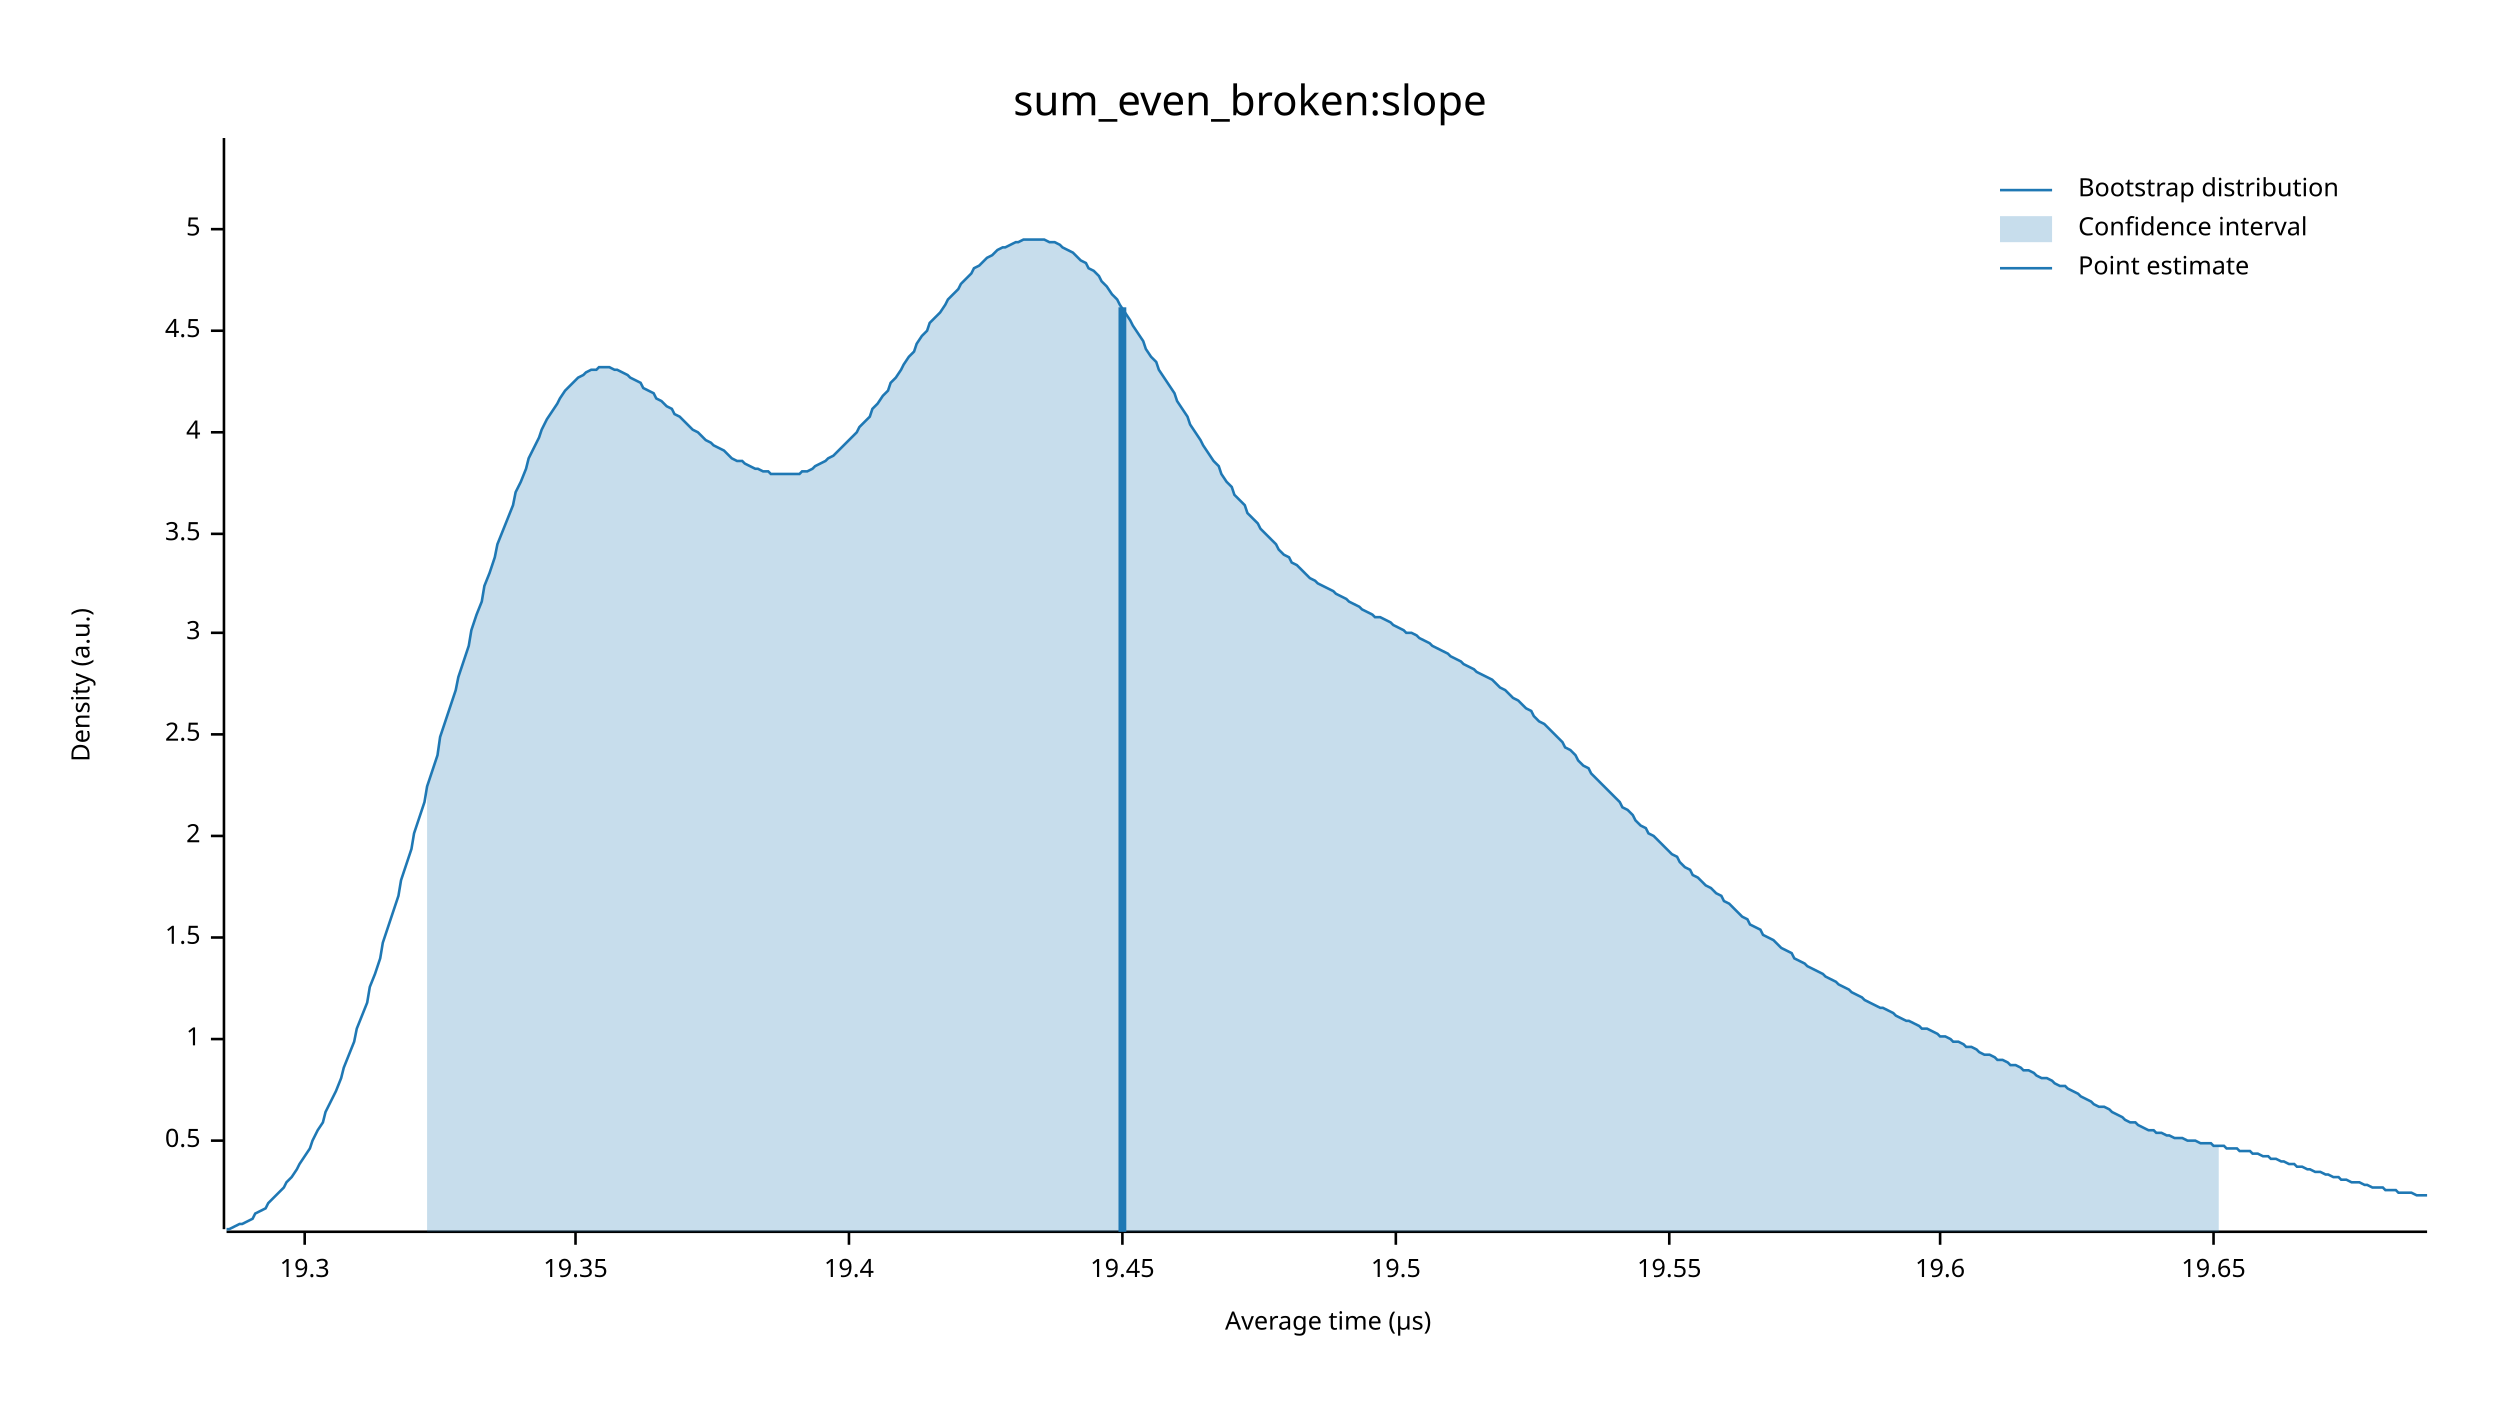
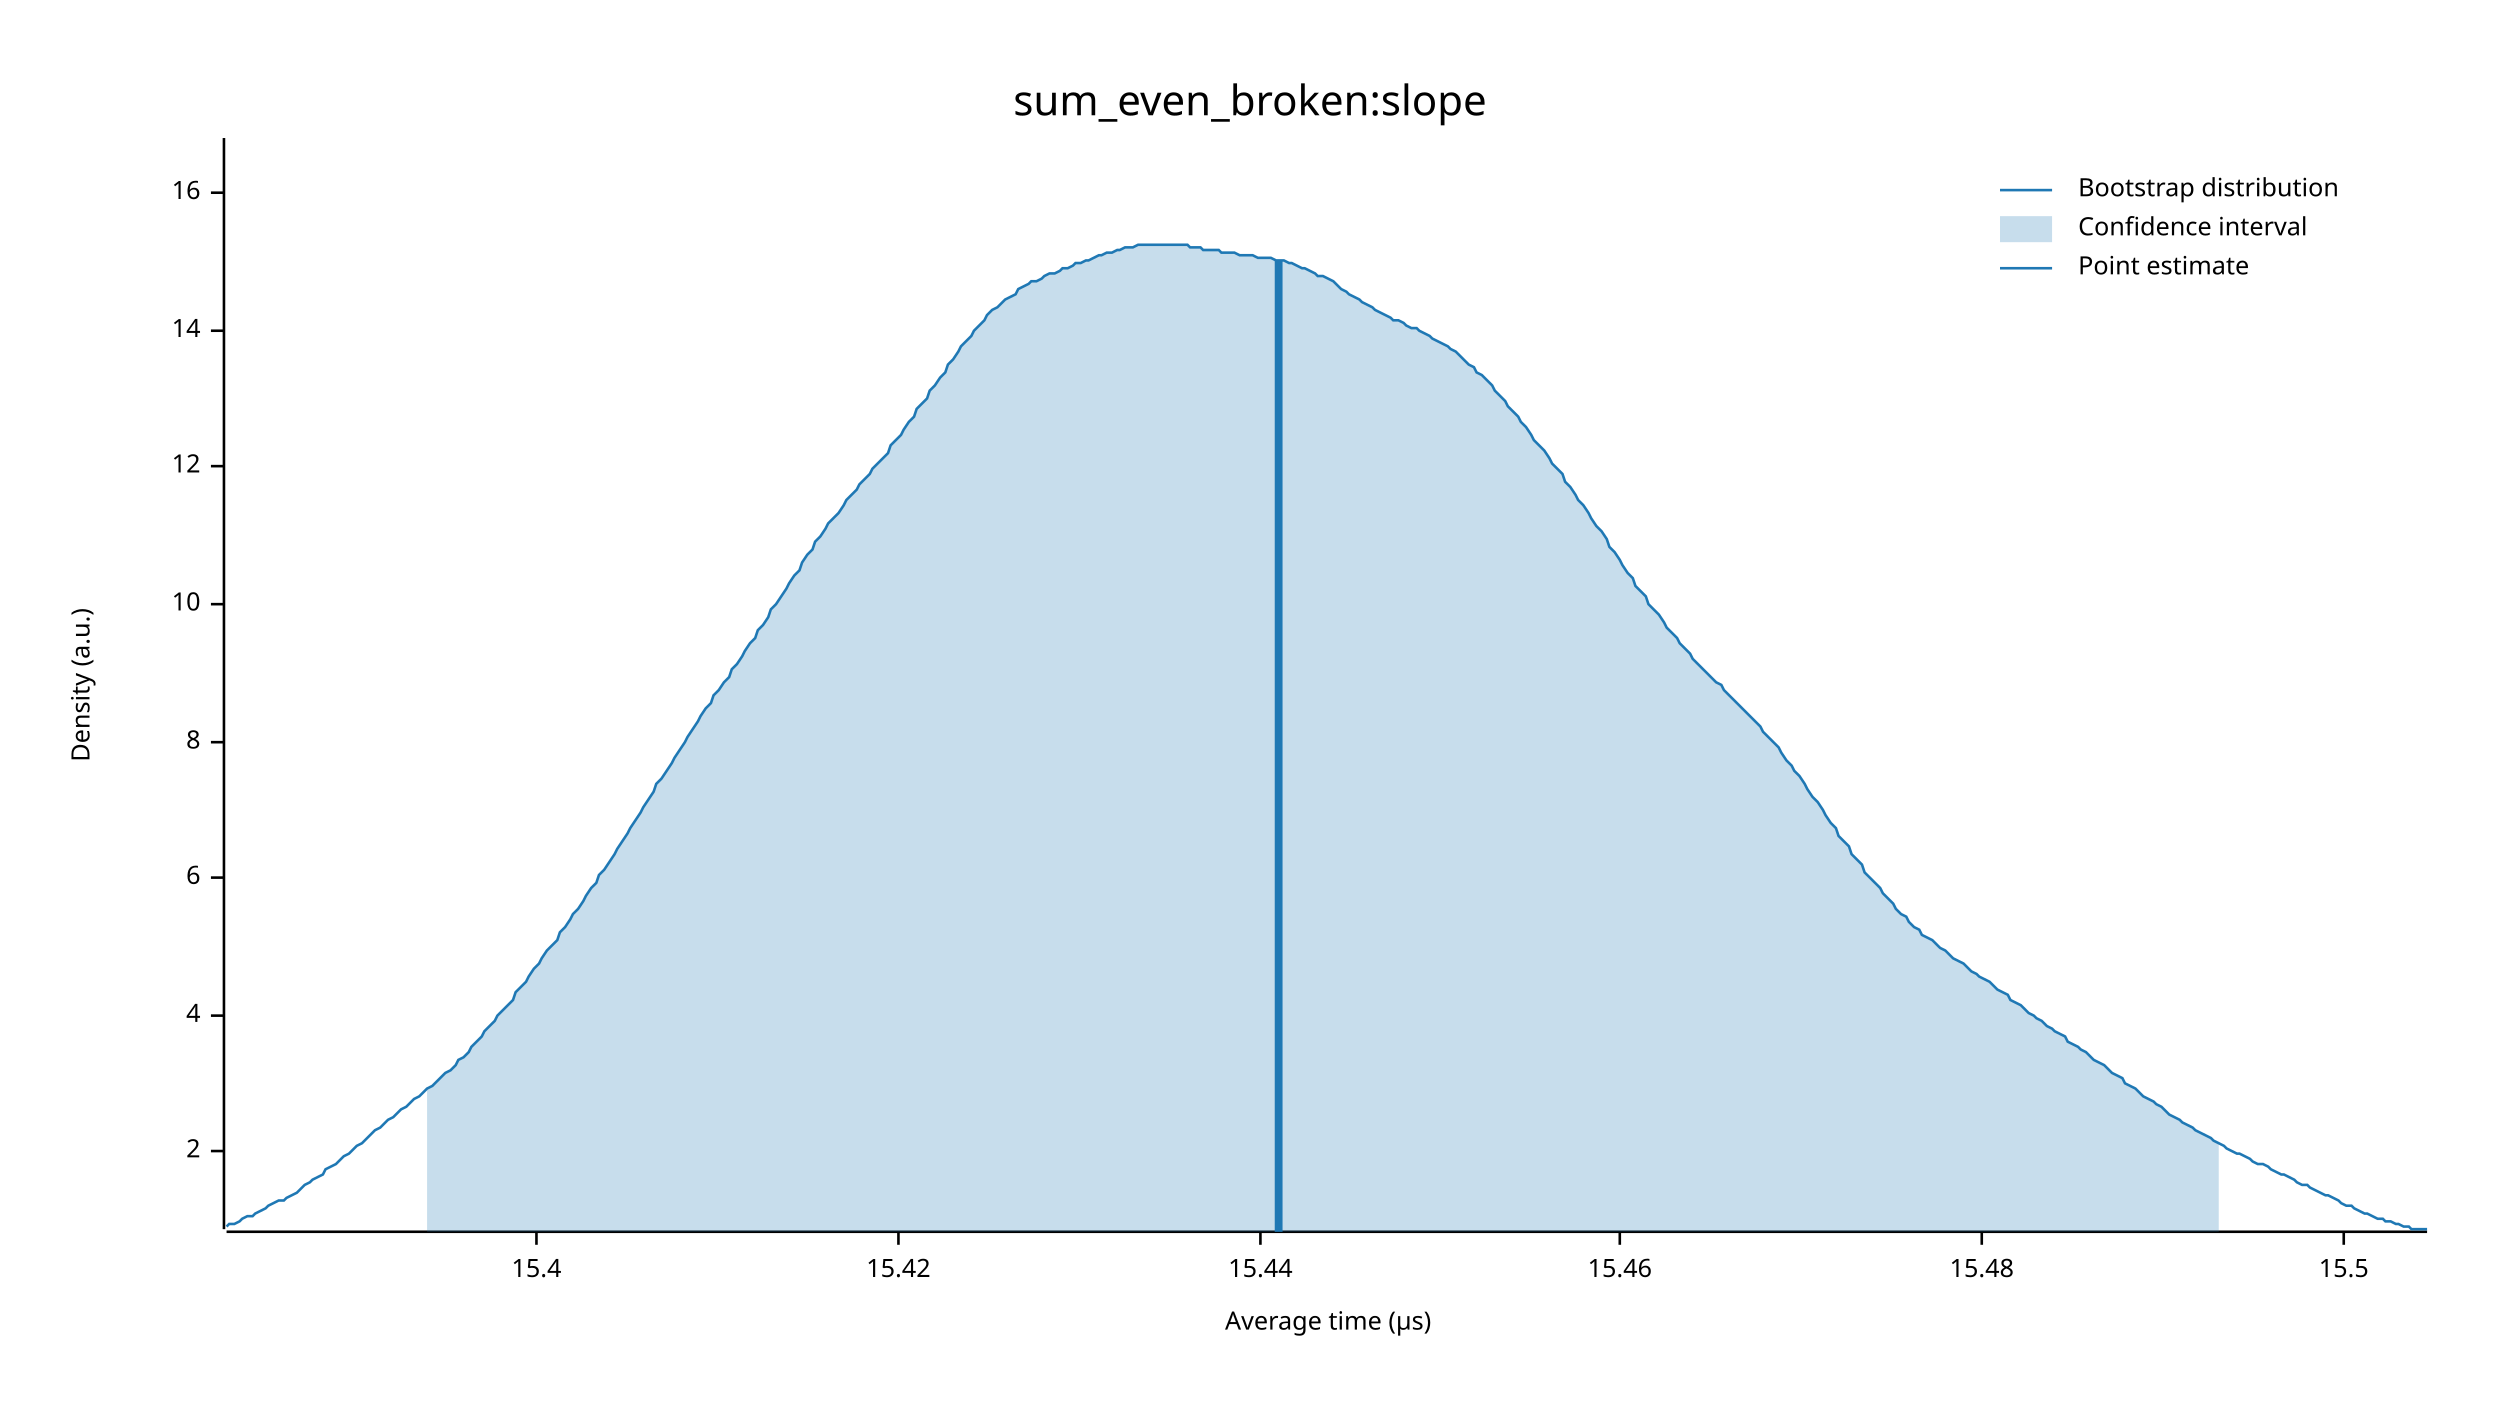
<svg xmlns="http://www.w3.org/2000/svg" width="960" height="540" viewBox="0 0 960 540">
  <text x="480" y="32" dy="0.76em" text-anchor="middle" font-family="sans-serif" font-size="16.129" opacity="1" fill="#000000">
sum_even_broken:slope
</text>
  <text x="27" y="263" dy="0.76em" text-anchor="middle" font-family="sans-serif" font-size="9.677" opacity="1" fill="#000000" transform="rotate(270, 27, 263)">
Density (a.u.)
</text>
  <text x="510" y="513" dy="-0.5ex" text-anchor="middle" font-family="sans-serif" font-size="9.677" opacity="1" fill="#000000">
Average time (µs)
</text>
  <polyline fill="none" opacity="1" stroke="#000000" stroke-width="1" points="86,53 86,472 " />
-   <text x="77" y="438" dy="0.5ex" text-anchor="end" font-family="sans-serif" font-size="9.677" opacity="1" fill="#000000">
- 0.5
- </text>
-   <polyline fill="none" opacity="1" stroke="#000000" stroke-width="1" points="81,438 86,438 " />
-   <text x="77" y="399" dy="0.5ex" text-anchor="end" font-family="sans-serif" font-size="9.677" opacity="1" fill="#000000">
- 1
- </text>
-   <polyline fill="none" opacity="1" stroke="#000000" stroke-width="1" points="81,399 86,399 " />
-   <text x="77" y="360" dy="0.5ex" text-anchor="end" font-family="sans-serif" font-size="9.677" opacity="1" fill="#000000">
- 1.5
- </text>
-   <polyline fill="none" opacity="1" stroke="#000000" stroke-width="1" points="81,360 86,360 " />
-   <text x="77" y="321" dy="0.5ex" text-anchor="end" font-family="sans-serif" font-size="9.677" opacity="1" fill="#000000">
+   <text x="77" y="442" dy="0.5ex" text-anchor="end" font-family="sans-serif" font-size="9.677" opacity="1" fill="#000000">
2
</text>
-   <polyline fill="none" opacity="1" stroke="#000000" stroke-width="1" points="81,321 86,321 " />
-   <text x="77" y="282" dy="0.5ex" text-anchor="end" font-family="sans-serif" font-size="9.677" opacity="1" fill="#000000">
- 2.5
- </text>
-   <polyline fill="none" opacity="1" stroke="#000000" stroke-width="1" points="81,282 86,282 " />
-   <text x="77" y="243" dy="0.5ex" text-anchor="end" font-family="sans-serif" font-size="9.677" opacity="1" fill="#000000">
- 3
- </text>
-   <polyline fill="none" opacity="1" stroke="#000000" stroke-width="1" points="81,243 86,243 " />
-   <text x="77" y="205" dy="0.5ex" text-anchor="end" font-family="sans-serif" font-size="9.677" opacity="1" fill="#000000">
- 3.5
- </text>
-   <polyline fill="none" opacity="1" stroke="#000000" stroke-width="1" points="81,205 86,205 " />
-   <text x="77" y="166" dy="0.5ex" text-anchor="end" font-family="sans-serif" font-size="9.677" opacity="1" fill="#000000">
+   <polyline fill="none" opacity="1" stroke="#000000" stroke-width="1" points="81,442 86,442 " />
+   <text x="77" y="390" dy="0.5ex" text-anchor="end" font-family="sans-serif" font-size="9.677" opacity="1" fill="#000000">
4
</text>
-   <polyline fill="none" opacity="1" stroke="#000000" stroke-width="1" points="81,166 86,166 " />
+   <polyline fill="none" opacity="1" stroke="#000000" stroke-width="1" points="81,390 86,390 " />
+   <text x="77" y="337" dy="0.5ex" text-anchor="end" font-family="sans-serif" font-size="9.677" opacity="1" fill="#000000">
+ 6
+ </text>
+   <polyline fill="none" opacity="1" stroke="#000000" stroke-width="1" points="81,337 86,337 " />
+   <text x="77" y="285" dy="0.5ex" text-anchor="end" font-family="sans-serif" font-size="9.677" opacity="1" fill="#000000">
+ 8
+ </text>
+   <polyline fill="none" opacity="1" stroke="#000000" stroke-width="1" points="81,285 86,285 " />
+   <text x="77" y="232" dy="0.5ex" text-anchor="end" font-family="sans-serif" font-size="9.677" opacity="1" fill="#000000">
+ 10
+ </text>
+   <polyline fill="none" opacity="1" stroke="#000000" stroke-width="1" points="81,232 86,232 " />
+   <text x="77" y="179" dy="0.5ex" text-anchor="end" font-family="sans-serif" font-size="9.677" opacity="1" fill="#000000">
+ 12
+ </text>
+   <polyline fill="none" opacity="1" stroke="#000000" stroke-width="1" points="81,179 86,179 " />
  <text x="77" y="127" dy="0.5ex" text-anchor="end" font-family="sans-serif" font-size="9.677" opacity="1" fill="#000000">
- 4.5
+ 14
</text>
  <polyline fill="none" opacity="1" stroke="#000000" stroke-width="1" points="81,127 86,127 " />
-   <text x="77" y="88" dy="0.5ex" text-anchor="end" font-family="sans-serif" font-size="9.677" opacity="1" fill="#000000">
- 5
+   <text x="77" y="74" dy="0.5ex" text-anchor="end" font-family="sans-serif" font-size="9.677" opacity="1" fill="#000000">
+ 16
</text>
-   <polyline fill="none" opacity="1" stroke="#000000" stroke-width="1" points="81,88 86,88 " />
+   <polyline fill="none" opacity="1" stroke="#000000" stroke-width="1" points="81,74 86,74 " />
  <polyline fill="none" opacity="1" stroke="#000000" stroke-width="1" points="87,473 932,473 " />
-   <text x="117" y="483" dy="0.76em" text-anchor="middle" font-family="sans-serif" font-size="9.677" opacity="1" fill="#000000">
- 19.3
+   <text x="206" y="483" dy="0.76em" text-anchor="middle" font-family="sans-serif" font-size="9.677" opacity="1" fill="#000000">
+ 15.4
</text>
-   <polyline fill="none" opacity="1" stroke="#000000" stroke-width="1" points="117,473 117,478 " />
-   <text x="221" y="483" dy="0.76em" text-anchor="middle" font-family="sans-serif" font-size="9.677" opacity="1" fill="#000000">
- 19.35
+   <polyline fill="none" opacity="1" stroke="#000000" stroke-width="1" points="206,473 206,478 " />
+   <text x="345" y="483" dy="0.76em" text-anchor="middle" font-family="sans-serif" font-size="9.677" opacity="1" fill="#000000">
+ 15.42
</text>
-   <polyline fill="none" opacity="1" stroke="#000000" stroke-width="1" points="221,473 221,478 " />
-   <text x="326" y="483" dy="0.76em" text-anchor="middle" font-family="sans-serif" font-size="9.677" opacity="1" fill="#000000">
- 19.4
+   <polyline fill="none" opacity="1" stroke="#000000" stroke-width="1" points="345,473 345,478 " />
+   <text x="484" y="483" dy="0.76em" text-anchor="middle" font-family="sans-serif" font-size="9.677" opacity="1" fill="#000000">
+ 15.44
</text>
-   <polyline fill="none" opacity="1" stroke="#000000" stroke-width="1" points="326,473 326,478 " />
-   <text x="431" y="483" dy="0.76em" text-anchor="middle" font-family="sans-serif" font-size="9.677" opacity="1" fill="#000000">
- 19.45
+   <polyline fill="none" opacity="1" stroke="#000000" stroke-width="1" points="484,473 484,478 " />
+   <text x="622" y="483" dy="0.76em" text-anchor="middle" font-family="sans-serif" font-size="9.677" opacity="1" fill="#000000">
+ 15.46
</text>
-   <polyline fill="none" opacity="1" stroke="#000000" stroke-width="1" points="431,473 431,478 " />
-   <text x="536" y="483" dy="0.76em" text-anchor="middle" font-family="sans-serif" font-size="9.677" opacity="1" fill="#000000">
- 19.5
+   <polyline fill="none" opacity="1" stroke="#000000" stroke-width="1" points="622,473 622,478 " />
+   <text x="761" y="483" dy="0.76em" text-anchor="middle" font-family="sans-serif" font-size="9.677" opacity="1" fill="#000000">
+ 15.48
</text>
-   <polyline fill="none" opacity="1" stroke="#000000" stroke-width="1" points="536,473 536,478 " />
-   <text x="641" y="483" dy="0.76em" text-anchor="middle" font-family="sans-serif" font-size="9.677" opacity="1" fill="#000000">
- 19.55
+   <polyline fill="none" opacity="1" stroke="#000000" stroke-width="1" points="761,473 761,478 " />
+   <text x="900" y="483" dy="0.76em" text-anchor="middle" font-family="sans-serif" font-size="9.677" opacity="1" fill="#000000">
+ 15.5
</text>
-   <polyline fill="none" opacity="1" stroke="#000000" stroke-width="1" points="641,473 641,478 " />
-   <text x="745" y="483" dy="0.76em" text-anchor="middle" font-family="sans-serif" font-size="9.677" opacity="1" fill="#000000">
- 19.6
- </text>
-   <polyline fill="none" opacity="1" stroke="#000000" stroke-width="1" points="745,473 745,478 " />
-   <text x="850" y="483" dy="0.76em" text-anchor="middle" font-family="sans-serif" font-size="9.677" opacity="1" fill="#000000">
- 19.65
- </text>
-   <polyline fill="none" opacity="1" stroke="#000000" stroke-width="1" points="850,473 850,478 " />
-   <polyline fill="none" opacity="1" stroke="#1F78B4" stroke-width="1" points="87,472 88,472 90,471 92,470 93,470 95,469 97,468 98,466 100,465 102,464 103,462 105,460 107,458 109,456 110,454 112,452 114,449 115,447 117,444 119,441 120,438 122,434 124,431 125,427 127,423 129,419 131,414 132,410 134,405 136,400 137,395 139,390 141,385 142,379 144,374 146,368 147,362 149,356 151,350 153,344 154,338 156,332 158,326 159,320 161,314 163,308 164,302 166,296 168,290 169,283 171,277 173,271 175,265 176,260 178,254 180,248 181,242 183,236 185,231 186,225 188,220 190,214 191,209 193,204 195,199 197,194 198,189 200,185 202,180 203,176 205,172 207,168 208,165 210,161 212,158 214,155 215,153 217,150 219,148 220,147 222,145 224,144 225,143 227,142 229,142 230,141 232,141 234,141 236,142 237,142 239,143 241,144 242,145 244,146 246,147 247,149 249,150 251,151 252,153 254,154 256,156 258,157 259,159 261,160 263,162 264,163 266,165 268,166 269,167 271,169 273,170 274,171 276,172 278,173 280,175 281,176 283,177 285,177 286,178 288,179 290,180 291,180 293,181 295,181 296,182 298,182 300,182 302,182 303,182 305,182 307,182 308,181 310,181 312,180 313,179 315,178 317,177 318,176 320,175 322,173 324,171 325,170 327,168 329,166 330,164 332,162 334,160 335,157 337,155 339,152 341,150 342,147 344,145 346,142 347,140 349,137 351,135 352,132 354,129 356,127 357,124 359,122 361,120 363,117 364,115 366,113 368,111 369,109 371,107 373,105 374,103 376,102 378,100 379,99 381,98 383,96 385,95 386,95 388,94 390,93 391,93 393,92 395,92 396,92 398,92 400,92 401,92 403,93 405,93 407,94 408,95 410,96 412,97 413,98 415,100 417,101 418,103 420,104 422,106 423,108 425,110 427,113 429,115 430,117 432,120 434,123 435,125 437,128 439,131 440,134 442,137 444,139 445,142 447,145 449,148 451,151 452,154 454,157 456,160 457,163 459,166 461,169 462,171 464,174 466,177 468,179 469,182 471,185 473,187 474,190 476,192 478,194 479,197 481,199 483,201 484,203 486,205 488,207 490,209 491,211 493,213 495,214 496,216 498,217 500,219 501,220 503,222 505,223 506,224 508,225 510,226 512,227 513,228 515,229 517,230 518,231 520,232 522,233 523,234 525,235 527,236 528,237 530,237 532,238 534,239 535,240 537,241 539,242 540,243 542,243 544,244 545,245 547,246 549,247 550,248 552,249 554,250 556,251 557,252 559,253 561,254 562,255 564,256 566,257 567,258 569,259 571,260 573,261 574,262 576,264 578,265 579,266 581,268 583,269 584,270 586,272 588,273 589,275 591,277 593,278 595,280 596,281 598,283 600,285 601,287 603,288 605,290 606,292 608,294 610,295 611,297 613,299 615,301 617,303 618,304 620,306 622,308 623,310 625,311 627,313 628,315 630,317 632,318 633,320 635,321 637,323 639,325 640,326 642,328 644,329 645,331 647,333 649,334 650,336 652,337 654,339 655,340 657,341 659,343 661,344 662,346 664,347 666,349 667,350 669,352 671,353 672,355 674,356 676,357 677,359 679,360 681,361 683,363 684,364 686,365 688,366 689,368 691,369 693,370 694,371 696,372 698,373 700,374 701,375 703,376 705,377 706,378 708,379 710,380 711,381 713,382 715,383 716,384 718,385 720,386 722,387 723,387 725,388 727,389 728,390 730,391 732,392 733,392 735,393 737,394 738,395 740,395 742,396 744,397 745,398 747,398 749,399 750,400 752,400 754,401 755,402 757,402 759,403 760,404 762,405 764,405 766,406 767,407 769,407 771,408 772,409 774,409 776,410 777,411 779,411 781,412 782,413 784,414 786,414 788,415 789,416 791,417 793,417 794,418 796,419 798,420 799,421 801,422 803,423 804,424 806,425 808,425 810,426 811,427 813,428 815,429 816,430 818,431 820,431 821,432 823,433 825,434 827,434 828,435 830,435 832,436 833,436 835,437 837,437 838,437 840,438 842,438 843,438 845,439 847,439 849,439 850,440 852,440 854,440 855,441 857,441 859,441 860,442 862,442 864,442 865,443 867,443 869,444 871,444 872,445 874,445 876,446 877,446 879,447 881,447 882,448 884,448 886,449 887,449 889,450 891,450 893,451 894,451 896,452 898,452 899,453 901,453 903,454 904,454 906,454 908,455 909,455 911,456 913,456 915,456 916,457 918,457 920,457 921,458 923,458 925,458 926,458 928,459 930,459 932,459 " />
-   <polygon opacity="0.25" fill="#1F78B4" points="164,302 166,296 168,290 169,283 171,277 173,271 175,265 176,260 178,254 180,248 181,242 183,236 185,231 186,225 188,220 190,214 191,209 193,204 195,199 197,194 198,189 200,185 202,180 203,176 205,172 207,168 208,165 210,161 212,158 214,155 215,153 217,150 219,148 220,147 222,145 224,144 225,143 227,142 229,142 230,141 232,141 234,141 236,142 237,142 239,143 241,144 242,145 244,146 246,147 247,149 249,150 251,151 252,153 254,154 256,156 258,157 259,159 261,160 263,162 264,163 266,165 268,166 269,167 271,169 273,170 274,171 276,172 278,173 280,175 281,176 283,177 285,177 286,178 288,179 290,180 291,180 293,181 295,181 296,182 298,182 300,182 302,182 303,182 305,182 307,182 308,181 310,181 312,180 313,179 315,178 317,177 318,176 320,175 322,173 324,171 325,170 327,168 329,166 330,164 332,162 334,160 335,157 337,155 339,152 341,150 342,147 344,145 346,142 347,140 349,137 351,135 352,132 354,129 356,127 357,124 359,122 361,120 363,117 364,115 366,113 368,111 369,109 371,107 373,105 374,103 376,102 378,100 379,99 381,98 383,96 385,95 386,95 388,94 390,93 391,93 393,92 395,92 396,92 398,92 400,92 401,92 403,93 405,93 407,94 408,95 410,96 412,97 413,98 415,100 417,101 418,103 420,104 422,106 423,108 425,110 427,113 429,115 430,117 432,120 434,123 435,125 437,128 439,131 440,134 442,137 444,139 445,142 447,145 449,148 451,151 452,154 454,157 456,160 457,163 459,166 461,169 462,171 464,174 466,177 468,179 469,182 471,185 473,187 474,190 476,192 478,194 479,197 481,199 483,201 484,203 486,205 488,207 490,209 491,211 493,213 495,214 496,216 498,217 500,219 501,220 503,222 505,223 506,224 508,225 510,226 512,227 513,228 515,229 517,230 518,231 520,232 522,233 523,234 525,235 527,236 528,237 530,237 532,238 534,239 535,240 537,241 539,242 540,243 542,243 544,244 545,245 547,246 549,247 550,248 552,249 554,250 556,251 557,252 559,253 561,254 562,255 564,256 566,257 567,258 569,259 571,260 573,261 574,262 576,264 578,265 579,266 581,268 583,269 584,270 586,272 588,273 589,275 591,277 593,278 595,280 596,281 598,283 600,285 601,287 603,288 605,290 606,292 608,294 610,295 611,297 613,299 615,301 617,303 618,304 620,306 622,308 623,310 625,311 627,313 628,315 630,317 632,318 633,320 635,321 637,323 639,325 640,326 642,328 644,329 645,331 647,333 649,334 650,336 652,337 654,339 655,340 657,341 659,343 661,344 662,346 664,347 666,349 667,350 669,352 671,353 672,355 674,356 676,357 677,359 679,360 681,361 683,363 684,364 686,365 688,366 689,368 691,369 693,370 694,371 696,372 698,373 700,374 701,375 703,376 705,377 706,378 708,379 710,380 711,381 713,382 715,383 716,384 718,385 720,386 722,387 723,387 725,388 727,389 728,390 730,391 732,392 733,392 735,393 737,394 738,395 740,395 742,396 744,397 745,398 747,398 749,399 750,400 752,400 754,401 755,402 757,402 759,403 760,404 762,405 764,405 766,406 767,407 769,407 771,408 772,409 774,409 776,410 777,411 779,411 781,412 782,413 784,414 786,414 788,415 789,416 791,417 793,417 794,418 796,419 798,420 799,421 801,422 803,423 804,424 806,425 808,425 810,426 811,427 813,428 815,429 816,430 818,431 820,431 821,432 823,433 825,434 827,434 828,435 830,435 832,436 833,436 835,437 837,437 838,437 840,438 842,438 843,438 845,439 847,439 849,439 850,440 852,440 852,473 164,473 " />
-   <polyline fill="none" opacity="1" stroke="#1F78B4" stroke-width="3" points="431,473 431,118 " />
+   <polyline fill="none" opacity="1" stroke="#000000" stroke-width="1" points="900,473 900,478 " />
+   <polyline fill="none" opacity="1" stroke="#1F78B4" stroke-width="1" points="87,471 88,470 90,470 92,469 93,468 95,467 97,467 98,466 100,465 102,464 103,463 105,462 107,461 109,461 110,460 112,459 114,458 115,457 117,455 119,454 120,453 122,452 124,451 125,449 127,448 129,447 131,445 132,444 134,443 136,441 137,440 139,439 141,437 142,436 144,434 146,433 147,432 149,430 151,429 153,427 154,426 156,425 158,423 159,422 161,421 163,419 164,418 166,417 168,415 169,414 171,412 173,411 175,409 176,407 178,406 180,404 181,402 183,400 185,398 186,396 188,394 190,392 191,390 193,388 195,386 197,384 198,381 200,379 202,377 203,375 205,372 207,370 208,368 210,365 212,363 214,361 215,358 217,356 219,353 220,351 222,349 224,346 225,344 227,341 229,339 230,336 232,334 234,331 236,328 237,326 239,323 241,320 242,318 244,315 246,312 247,310 249,307 251,304 252,301 254,299 256,296 258,293 259,291 261,288 263,285 264,283 266,280 268,277 269,275 271,272 273,270 274,267 276,265 278,262 280,260 281,257 283,255 285,252 286,250 288,247 290,245 291,242 293,240 295,237 296,234 298,232 300,229 302,226 303,224 305,221 307,219 308,216 310,213 312,211 313,208 315,206 317,203 318,201 320,199 322,197 324,194 325,192 327,190 329,188 330,186 332,184 334,182 335,180 337,178 339,176 341,174 342,171 344,169 346,167 347,165 349,162 351,160 352,157 354,155 356,153 357,150 359,148 361,145 363,143 364,140 366,138 368,135 369,133 371,131 373,129 374,127 376,125 378,123 379,121 381,119 383,118 385,116 386,115 388,114 390,113 391,111 393,110 395,109 396,108 398,108 400,107 401,106 403,105 405,105 407,104 408,103 410,103 412,102 413,101 415,101 417,100 418,100 420,99 422,98 423,98 425,97 427,97 429,96 430,96 432,95 434,95 435,95 437,94 439,94 440,94 442,94 444,94 445,94 447,94 449,94 451,94 452,94 454,94 456,94 457,95 459,95 461,95 462,96 464,96 466,96 468,96 469,97 471,97 473,97 474,97 476,98 478,98 479,98 481,98 483,99 484,99 486,99 488,99 490,100 491,100 493,100 495,101 496,101 498,102 500,103 501,103 503,104 505,105 506,106 508,106 510,107 512,108 513,109 515,111 517,112 518,113 520,114 522,115 523,116 525,117 527,118 528,119 530,120 532,121 534,122 535,123 537,123 539,124 540,125 542,126 544,126 545,127 547,128 549,129 550,130 552,131 554,132 556,133 557,134 559,135 561,137 562,138 564,140 566,141 567,143 569,144 571,146 573,148 574,150 576,152 578,154 579,156 581,158 583,160 584,162 586,164 588,167 589,169 591,171 593,173 595,176 596,178 598,180 600,182 601,185 603,187 605,190 606,192 608,194 610,197 611,199 613,202 615,204 617,207 618,210 620,212 622,215 623,217 625,220 627,222 628,225 630,227 632,229 633,232 635,234 637,236 639,239 640,241 642,243 644,245 645,247 647,249 649,251 650,253 652,255 654,257 655,258 657,260 659,262 661,263 662,265 664,267 666,269 667,270 669,272 671,274 672,275 674,277 676,279 677,281 679,283 681,285 683,287 684,289 686,292 688,294 689,296 691,298 693,301 694,303 696,306 698,308 700,311 701,313 703,316 705,318 706,321 708,323 710,325 711,328 713,330 715,332 716,335 718,337 720,339 722,341 723,343 725,345 727,347 728,349 730,351 732,352 733,354 735,356 737,357 738,359 740,360 742,361 744,363 745,364 747,365 749,367 750,368 752,369 754,370 755,371 757,373 759,374 760,375 762,376 764,377 766,379 767,380 769,381 771,382 772,384 774,385 776,386 777,387 779,389 781,390 782,391 784,392 786,394 788,395 789,396 791,397 793,398 794,400 796,401 798,402 799,403 801,404 803,406 804,407 806,408 808,409 810,411 811,412 813,413 815,414 816,416 818,417 820,418 821,419 823,421 825,422 827,423 828,424 830,425 832,427 833,428 835,429 837,430 838,431 840,432 842,433 843,434 845,435 847,436 849,437 850,438 852,439 854,440 855,441 857,442 859,443 860,443 862,444 864,445 865,446 867,447 869,447 871,448 872,449 874,450 876,451 877,451 879,452 881,453 882,454 884,455 886,455 887,456 889,457 891,458 893,459 894,459 896,460 898,461 899,462 901,463 903,463 904,464 906,465 908,466 909,466 911,467 913,468 915,468 916,469 918,469 920,470 921,470 923,471 925,471 926,472 928,472 930,472 932,472 " />
+   <polygon opacity="0.25" fill="#1F78B4" points="164,418 166,417 168,415 169,414 171,412 173,411 175,409 176,407 178,406 180,404 181,402 183,400 185,398 186,396 188,394 190,392 191,390 193,388 195,386 197,384 198,381 200,379 202,377 203,375 205,372 207,370 208,368 210,365 212,363 214,361 215,358 217,356 219,353 220,351 222,349 224,346 225,344 227,341 229,339 230,336 232,334 234,331 236,328 237,326 239,323 241,320 242,318 244,315 246,312 247,310 249,307 251,304 252,301 254,299 256,296 258,293 259,291 261,288 263,285 264,283 266,280 268,277 269,275 271,272 273,270 274,267 276,265 278,262 280,260 281,257 283,255 285,252 286,250 288,247 290,245 291,242 293,240 295,237 296,234 298,232 300,229 302,226 303,224 305,221 307,219 308,216 310,213 312,211 313,208 315,206 317,203 318,201 320,199 322,197 324,194 325,192 327,190 329,188 330,186 332,184 334,182 335,180 337,178 339,176 341,174 342,171 344,169 346,167 347,165 349,162 351,160 352,157 354,155 356,153 357,150 359,148 361,145 363,143 364,140 366,138 368,135 369,133 371,131 373,129 374,127 376,125 378,123 379,121 381,119 383,118 385,116 386,115 388,114 390,113 391,111 393,110 395,109 396,108 398,108 400,107 401,106 403,105 405,105 407,104 408,103 410,103 412,102 413,101 415,101 417,100 418,100 420,99 422,98 423,98 425,97 427,97 429,96 430,96 432,95 434,95 435,95 437,94 439,94 440,94 442,94 444,94 445,94 447,94 449,94 451,94 452,94 454,94 456,94 457,95 459,95 461,95 462,96 464,96 466,96 468,96 469,97 471,97 473,97 474,97 476,98 478,98 479,98 481,98 483,99 484,99 486,99 488,99 490,100 491,100 493,100 495,101 496,101 498,102 500,103 501,103 503,104 505,105 506,106 508,106 510,107 512,108 513,109 515,111 517,112 518,113 520,114 522,115 523,116 525,117 527,118 528,119 530,120 532,121 534,122 535,123 537,123 539,124 540,125 542,126 544,126 545,127 547,128 549,129 550,130 552,131 554,132 556,133 557,134 559,135 561,137 562,138 564,140 566,141 567,143 569,144 571,146 573,148 574,150 576,152 578,154 579,156 581,158 583,160 584,162 586,164 588,167 589,169 591,171 593,173 595,176 596,178 598,180 600,182 601,185 603,187 605,190 606,192 608,194 610,197 611,199 613,202 615,204 617,207 618,210 620,212 622,215 623,217 625,220 627,222 628,225 630,227 632,229 633,232 635,234 637,236 639,239 640,241 642,243 644,245 645,247 647,249 649,251 650,253 652,255 654,257 655,258 657,260 659,262 661,263 662,265 664,267 666,269 667,270 669,272 671,274 672,275 674,277 676,279 677,281 679,283 681,285 683,287 684,289 686,292 688,294 689,296 691,298 693,301 694,303 696,306 698,308 700,311 701,313 703,316 705,318 706,321 708,323 710,325 711,328 713,330 715,332 716,335 718,337 720,339 722,341 723,343 725,345 727,347 728,349 730,351 732,352 733,354 735,356 737,357 738,359 740,360 742,361 744,363 745,364 747,365 749,367 750,368 752,369 754,370 755,371 757,373 759,374 760,375 762,376 764,377 766,379 767,380 769,381 771,382 772,384 774,385 776,386 777,387 779,389 781,390 782,391 784,392 786,394 788,395 789,396 791,397 793,398 794,400 796,401 798,402 799,403 801,404 803,406 804,407 806,408 808,409 810,411 811,412 813,413 815,414 816,416 818,417 820,418 821,419 823,421 825,422 827,423 828,424 830,425 832,427 833,428 835,429 837,430 838,431 840,432 842,433 843,434 845,435 847,436 849,437 850,438 852,439 852,473 164,473 " />
+   <polyline fill="none" opacity="1" stroke="#1F78B4" stroke-width="3" points="491,473 491,100 " />
  <text x="798" y="68" dy="0.76em" text-anchor="start" font-family="sans-serif" font-size="9.677" opacity="1" fill="#000000">
Bootstrap distribution
</text>
  <text x="798" y="83" dy="0.76em" text-anchor="start" font-family="sans-serif" font-size="9.677" opacity="1" fill="#000000">
Confidence interval
</text>
  <text x="798" y="98" dy="0.76em" text-anchor="start" font-family="sans-serif" font-size="9.677" opacity="1" fill="#000000">
Point estimate
</text>
  <polyline fill="none" opacity="1" stroke="#1F78B4" stroke-width="1" points="768,73 788,73 " />
  <rect x="768" y="83" width="20" height="10" opacity="0.25" fill="#1F78B4" stroke="none" />
  <polyline fill="none" opacity="1" stroke="#1F78B4" stroke-width="1" points="768,103 788,103 " />
</svg>
